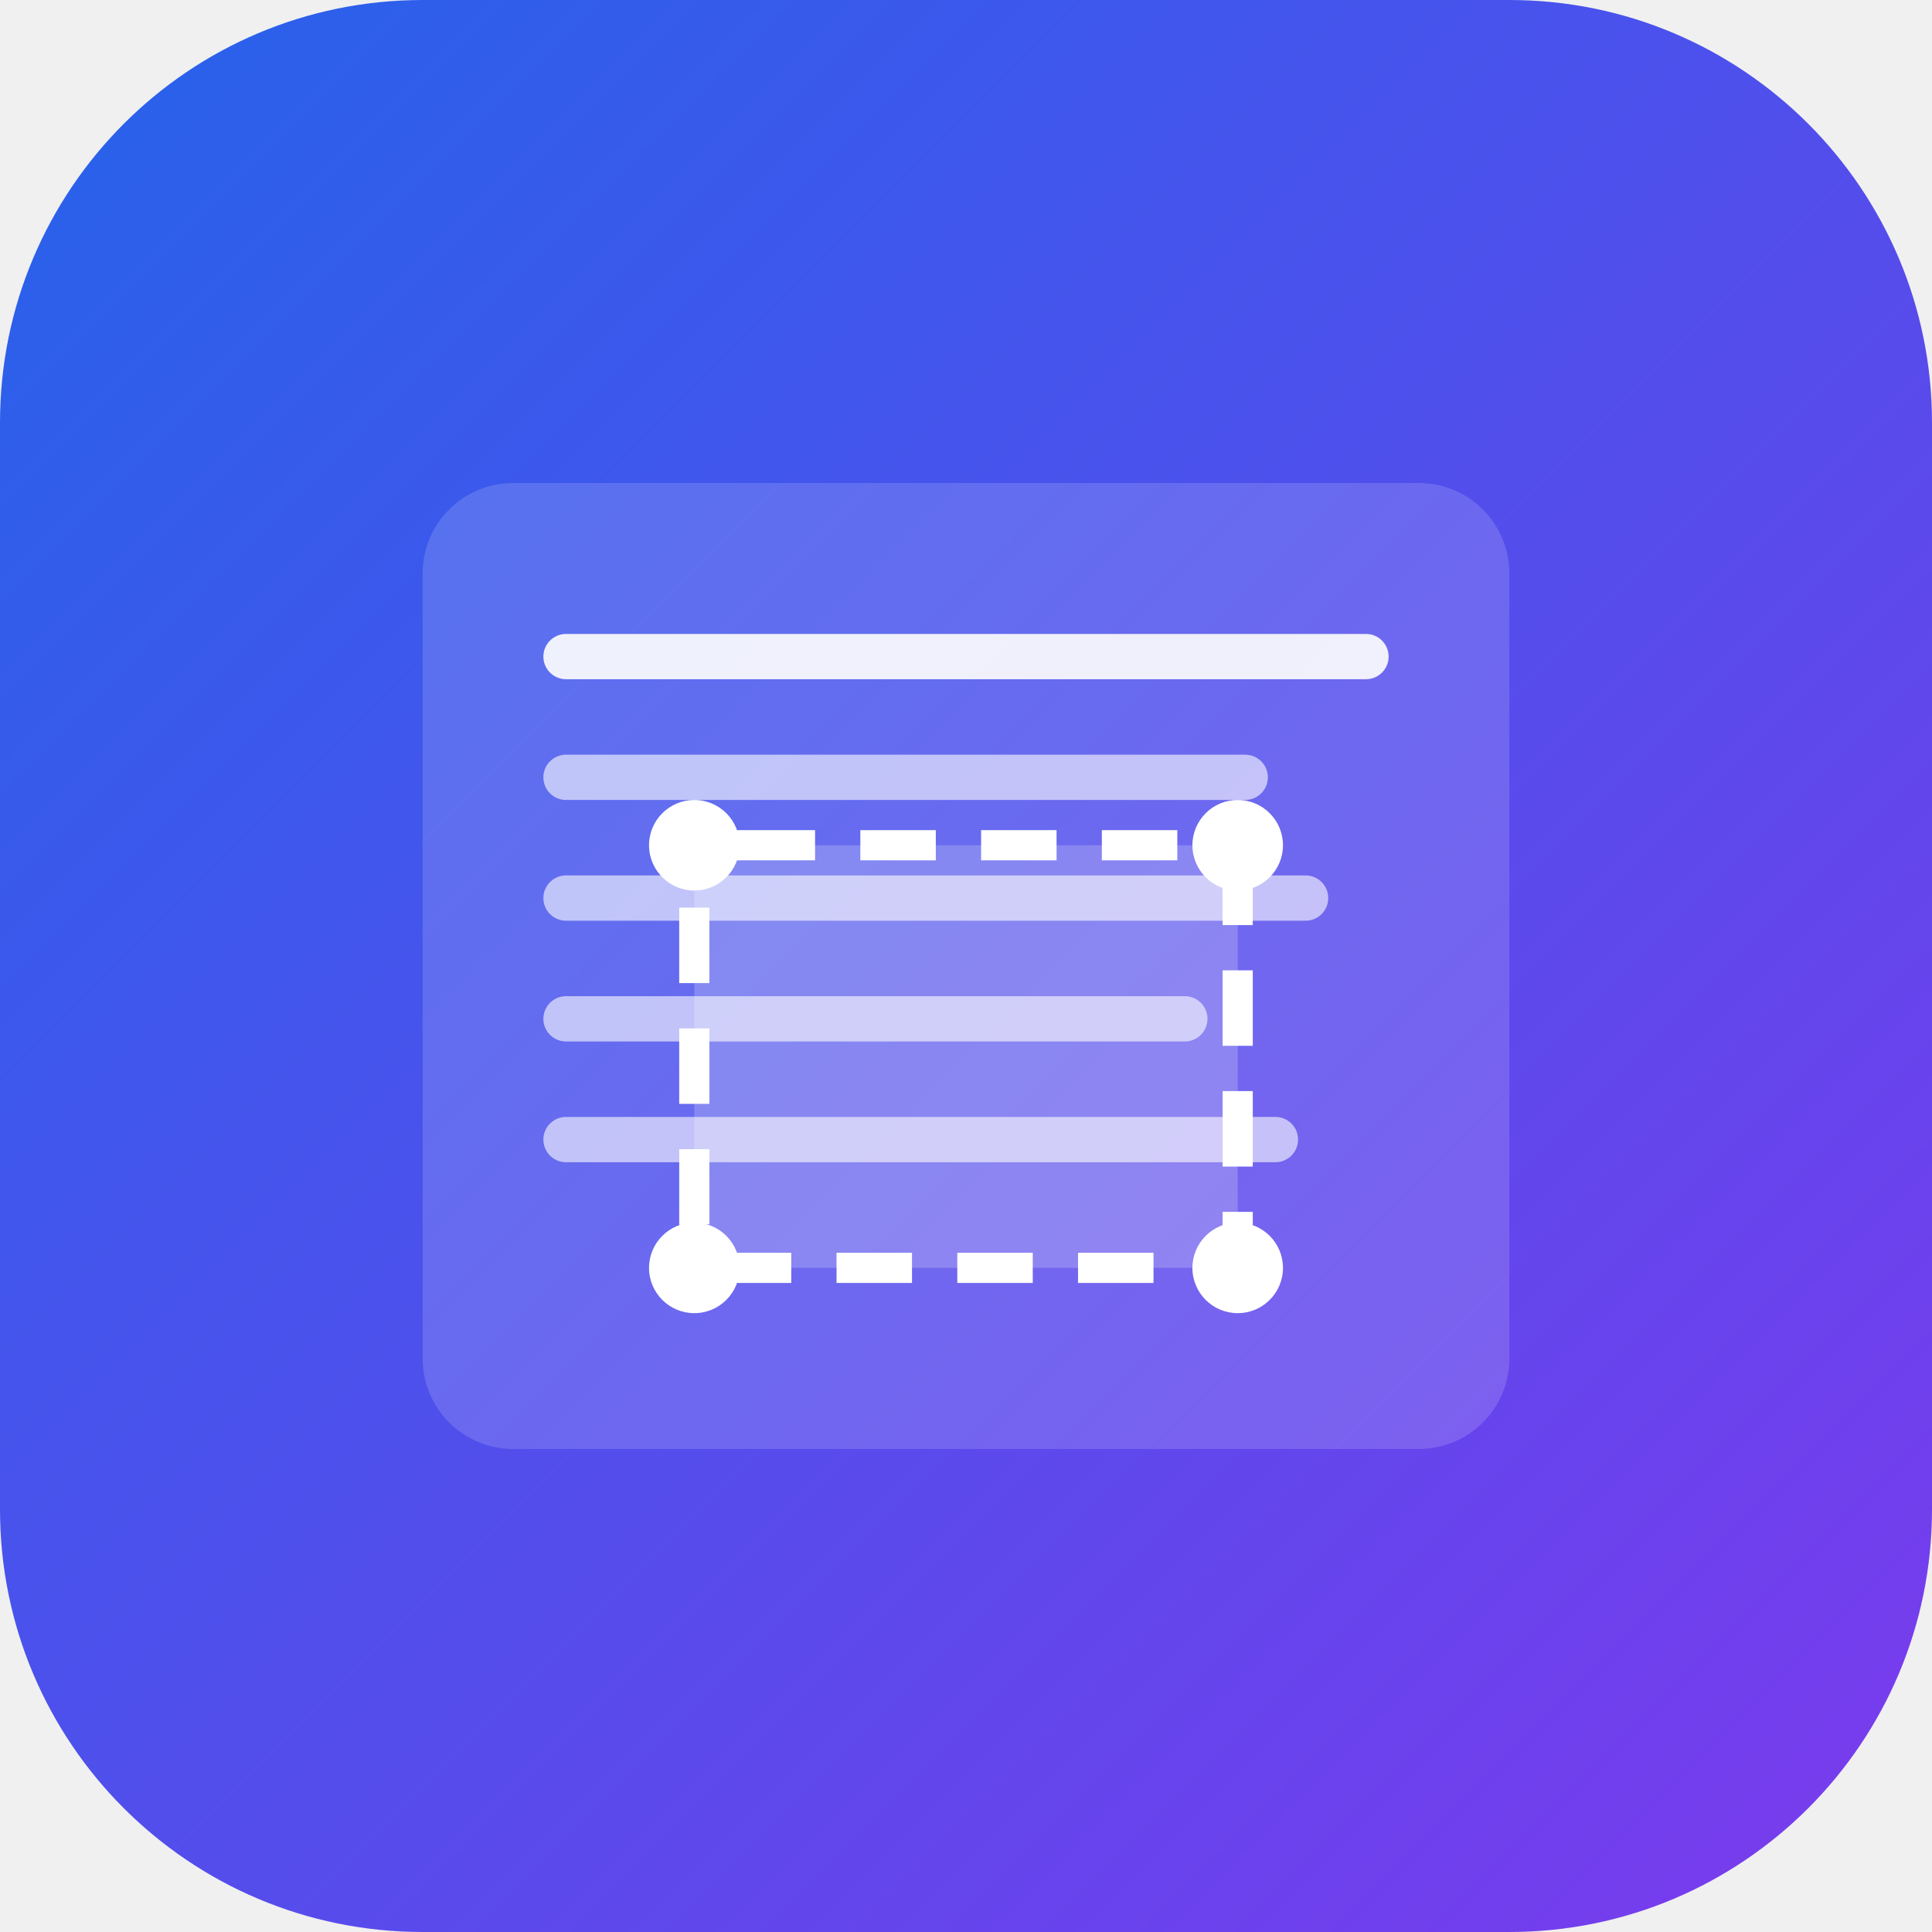
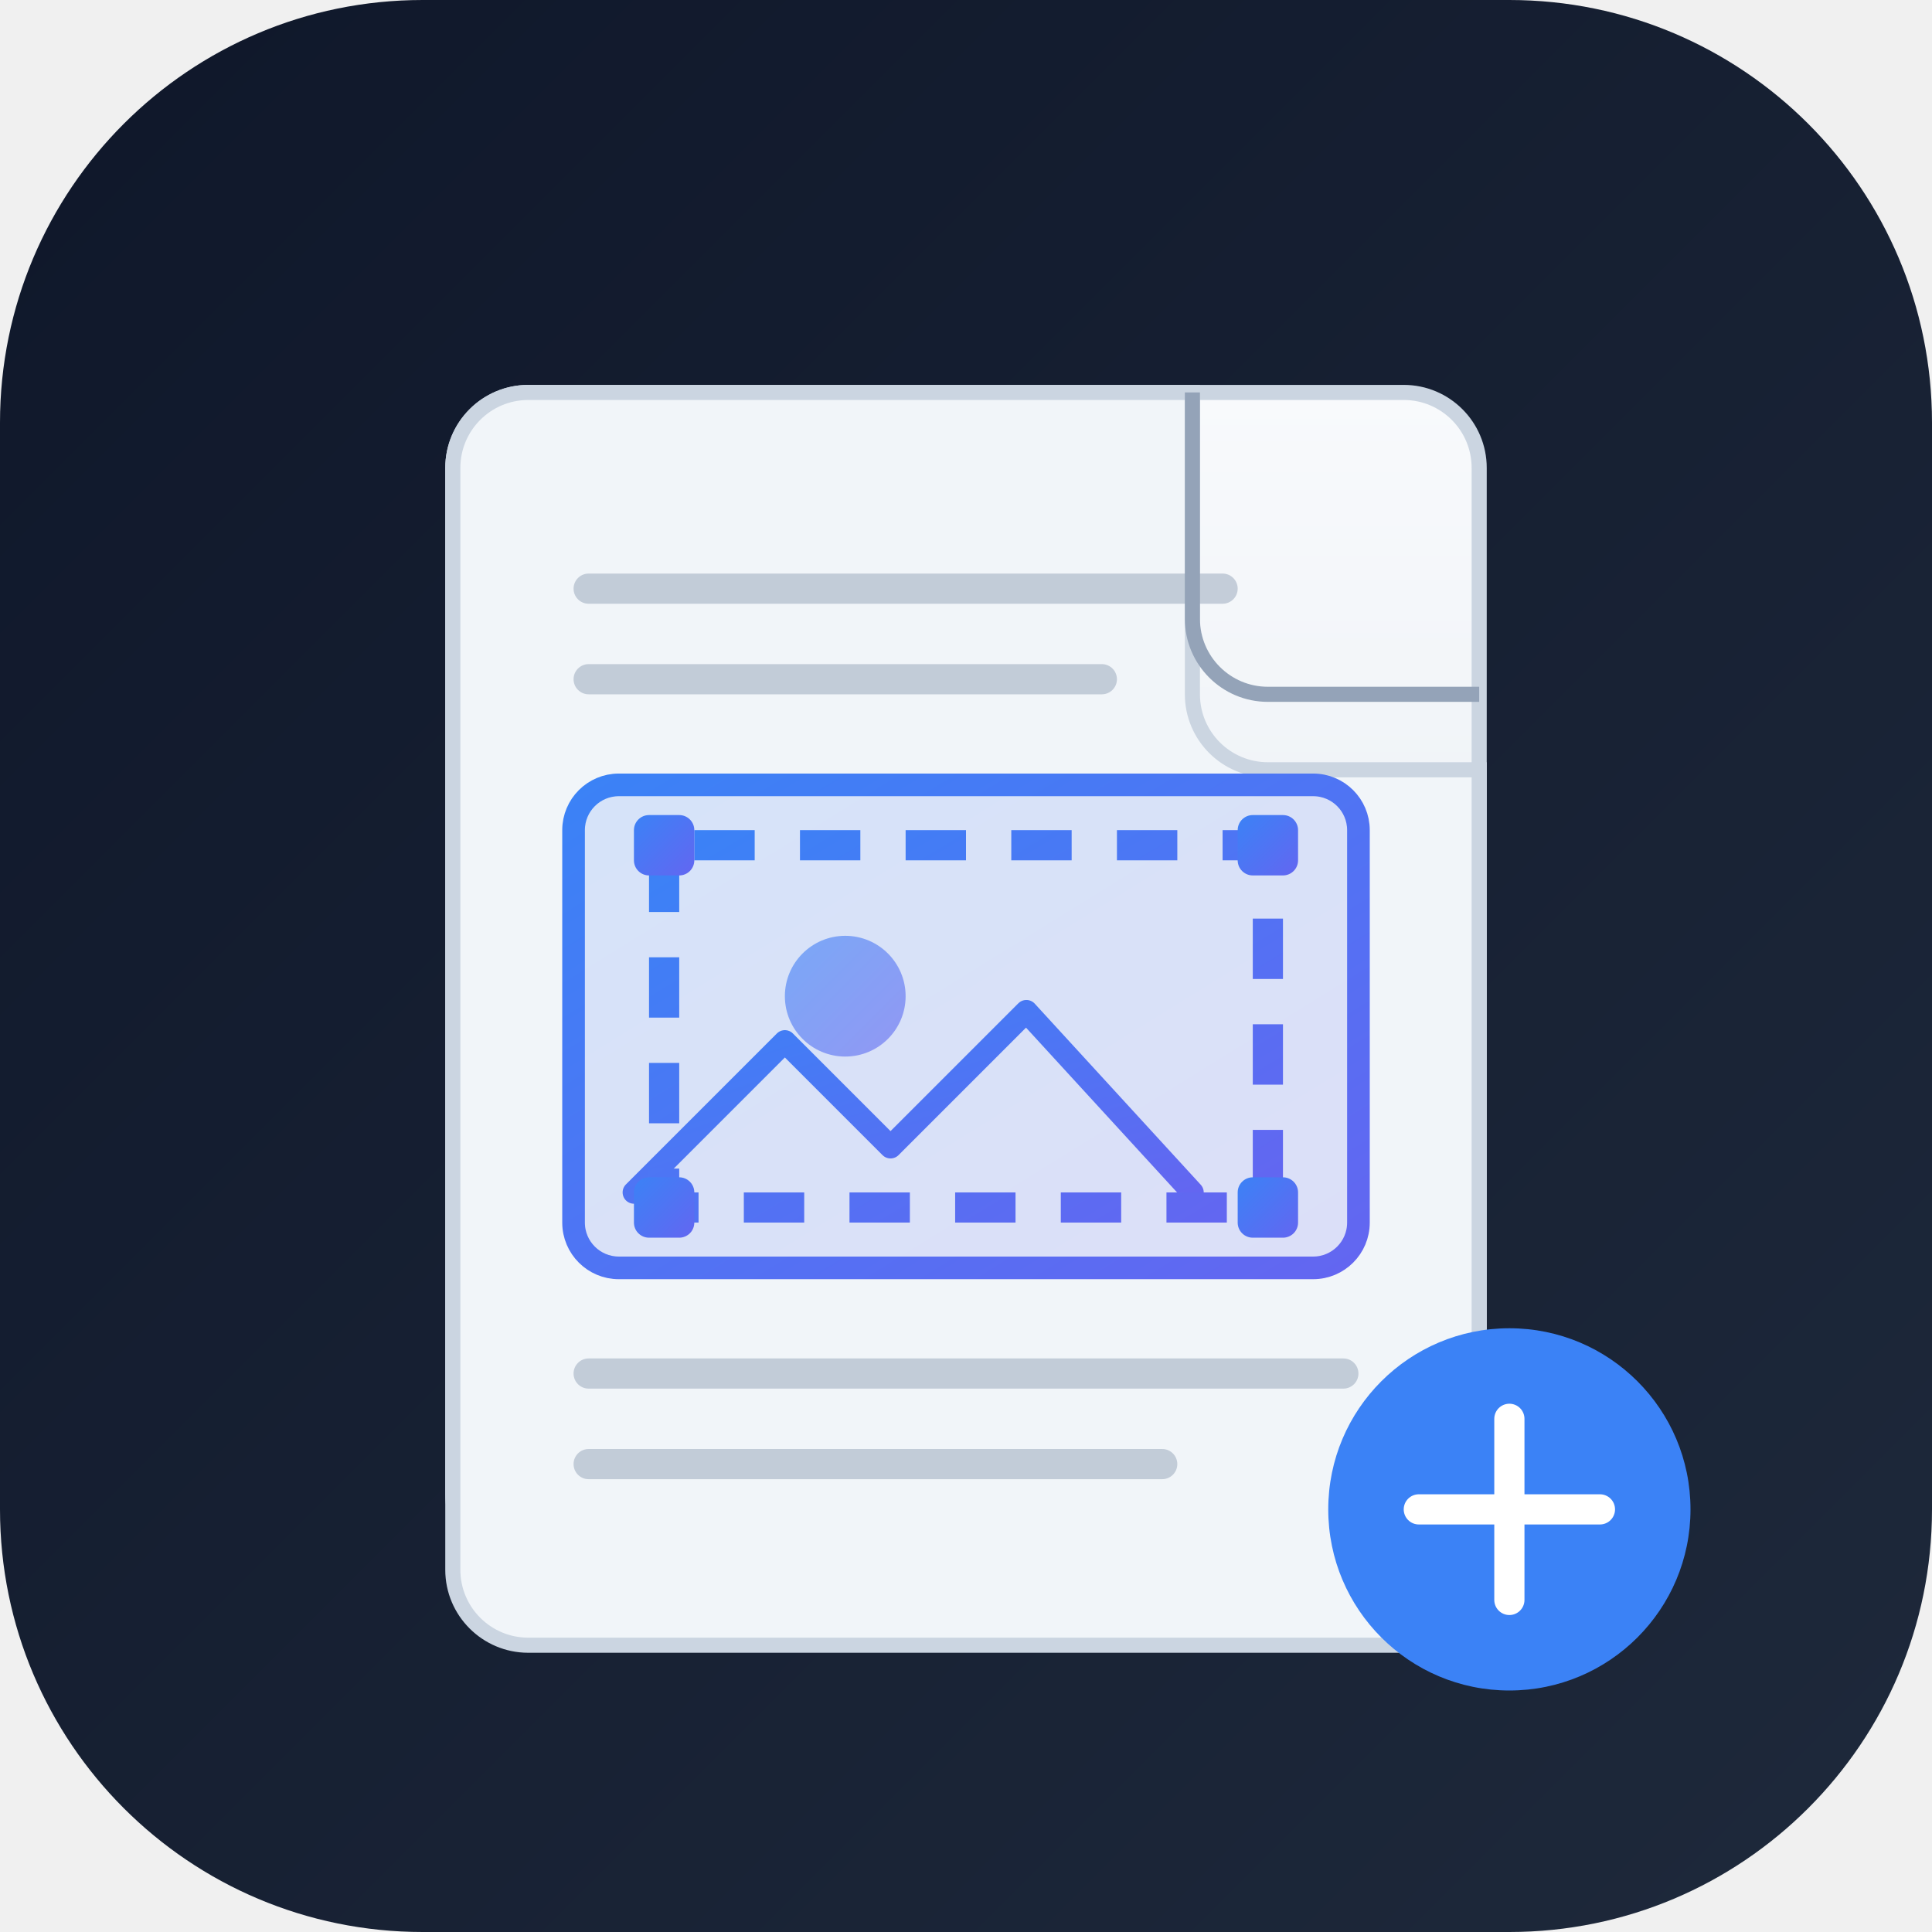
<svg xmlns="http://www.w3.org/2000/svg" viewBox="0 0 128 128" fill="none">
  <defs>
-     <linearGradient id="bg" x1="0" y1="0" x2="1" y2="1">
-       <stop offset="0%" stop-color="#2563eb" />
-       <stop offset="100%" stop-color="#7c3aed" />
+     <linearGradient id="g1" x1="0" y1="0" x2="1" y2="1">
+       <stop offset="0%" stop-color="#0f172a" />
+       <stop offset="100%" stop-color="#1e293b" />
+     </linearGradient>
+     <linearGradient id="g2" x1="0" y1="0" x2="0" y2="1">
+       <stop offset="0%" stop-color="#f8fafc" />
+       <stop offset="100%" stop-color="#e2e8f0" />
+     </linearGradient>
+     <linearGradient id="g3" x1="0" y1="0" x2="1" y2="1">
+       <stop offset="0%" stop-color="#3b82f6" />
+       <stop offset="100%" stop-color="#6366f1" />
    </linearGradient>
  </defs>
-   <rect width="128" height="128" rx="28" fill="url(#bg)" />
-   <rect x="28" y="32" width="72" height="64" rx="6" fill="white" fill-opacity="0.15" />
-   <rect x="36" y="42" width="56" height="3" rx="1.5" fill="white" fill-opacity="0.9" />
-   <rect x="36" y="50" width="48" height="3" rx="1.5" fill="white" fill-opacity="0.6" />
-   <rect x="36" y="58" width="52" height="3" rx="1.5" fill="white" fill-opacity="0.6" />
-   <rect x="36" y="66" width="44" height="3" rx="1.5" fill="white" fill-opacity="0.6" />
-   <rect x="36" y="74" width="50" height="3" rx="1.5" fill="white" fill-opacity="0.6" />
-   <rect x="46" y="56" width="36" height="28" rx="3" fill="white" fill-opacity="0.2" stroke="white" stroke-width="2" stroke-dasharray="5 3" />
-   <circle cx="46" cy="56" r="3" fill="white" />
-   <circle cx="82" cy="56" r="3" fill="white" />
-   <circle cx="46" cy="84" r="3" fill="white" />
-   <circle cx="82" cy="84" r="3" fill="white" />
+   <rect width="128" height="128" rx="28" fill="url(#g1)" />
+   <rect x="30" y="26" width="68" height="78" rx="5" fill="url(#g2)" stroke="#cbd5e1" stroke-width="1" />
+   <path d="M30 31a5 5 0 0 1 5-5h44v20a5 5 0 0 0 5 5h14v53a5 5 0 0 1-5 5H35a5 5 0 0 1-5-5V31Z" fill="#f1f5f9" stroke="#cbd5e1" stroke-width="1" />
+   <path d="M79 26v15a5 5 0 0 0 5 5h14" fill="none" stroke="#94a3b8" stroke-width="1" />
+   <rect x="38" y="38" width="44" height="2" rx="1" fill="#94a3b8" opacity="0.5" />
+   <rect x="38" y="44" width="36" height="2" rx="1" fill="#94a3b8" opacity="0.5" />
+   <rect x="38" y="52" width="52" height="32" rx="3" fill="url(#g3)" opacity="0.15" />
+   <rect x="38" y="52" width="52" height="32" rx="3" stroke="url(#g3)" stroke-width="1.5" />
+   <circle cx="56" cy="66" r="4" fill="url(#g3)" opacity="0.6" />
+   <path d="M42 79 52 69l7 7 9-9 11 12" fill="none" stroke="url(#g3)" stroke-width="1.5" stroke-linecap="round" stroke-linejoin="round" />
+   <rect x="44" y="56" width="40" height="24" rx="2" fill="none" stroke="url(#g3)" stroke-width="2" stroke-dasharray="4 3" />
+   <rect x="42" y="54" width="4" height="4" rx="1" fill="url(#g3)" />
+   <rect x="82" y="54" width="4" height="4" rx="1" fill="url(#g3)" />
+   <rect x="42" y="78" width="4" height="4" rx="1" fill="url(#g3)" />
+   <rect x="82" y="78" width="4" height="4" rx="1" fill="url(#g3)" />
+   <rect x="38" y="90" width="52" height="2" rx="1" fill="#94a3b8" opacity="0.5" />
+   <rect x="38" y="96" width="40" height="2" rx="1" fill="#94a3b8" opacity="0.5" />
+   <circle cx="100" cy="100" r="12" fill="#3b82f6" />
+   <path d="M94 100h12m-6-6v12" stroke="white" stroke-width="2" stroke-linecap="round" />
</svg>
